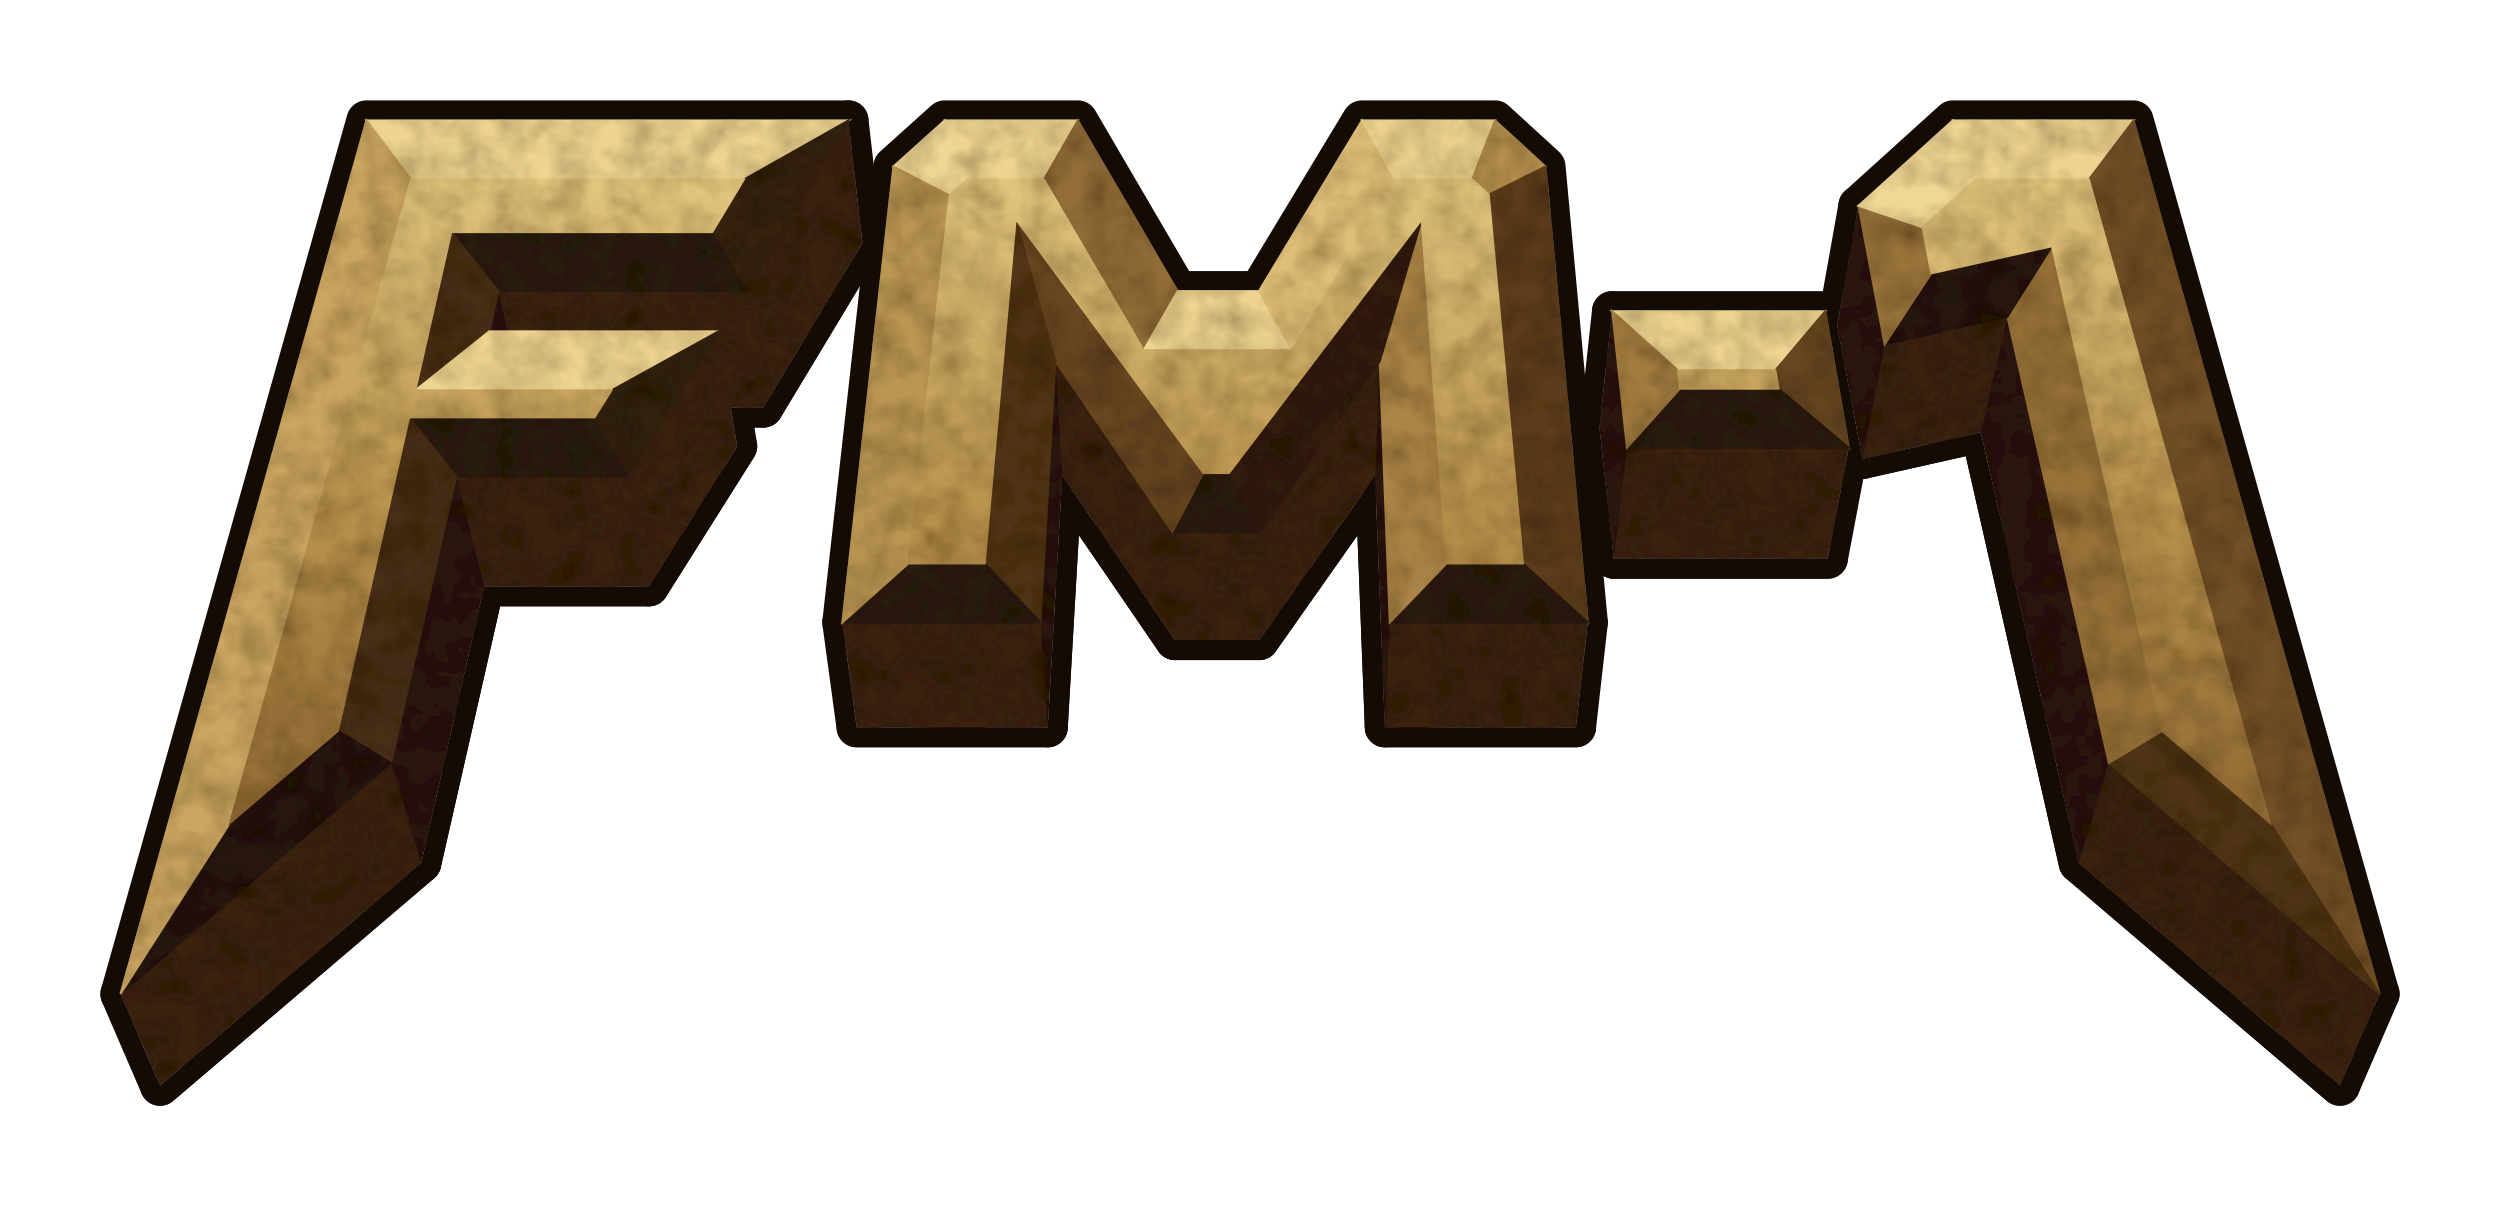
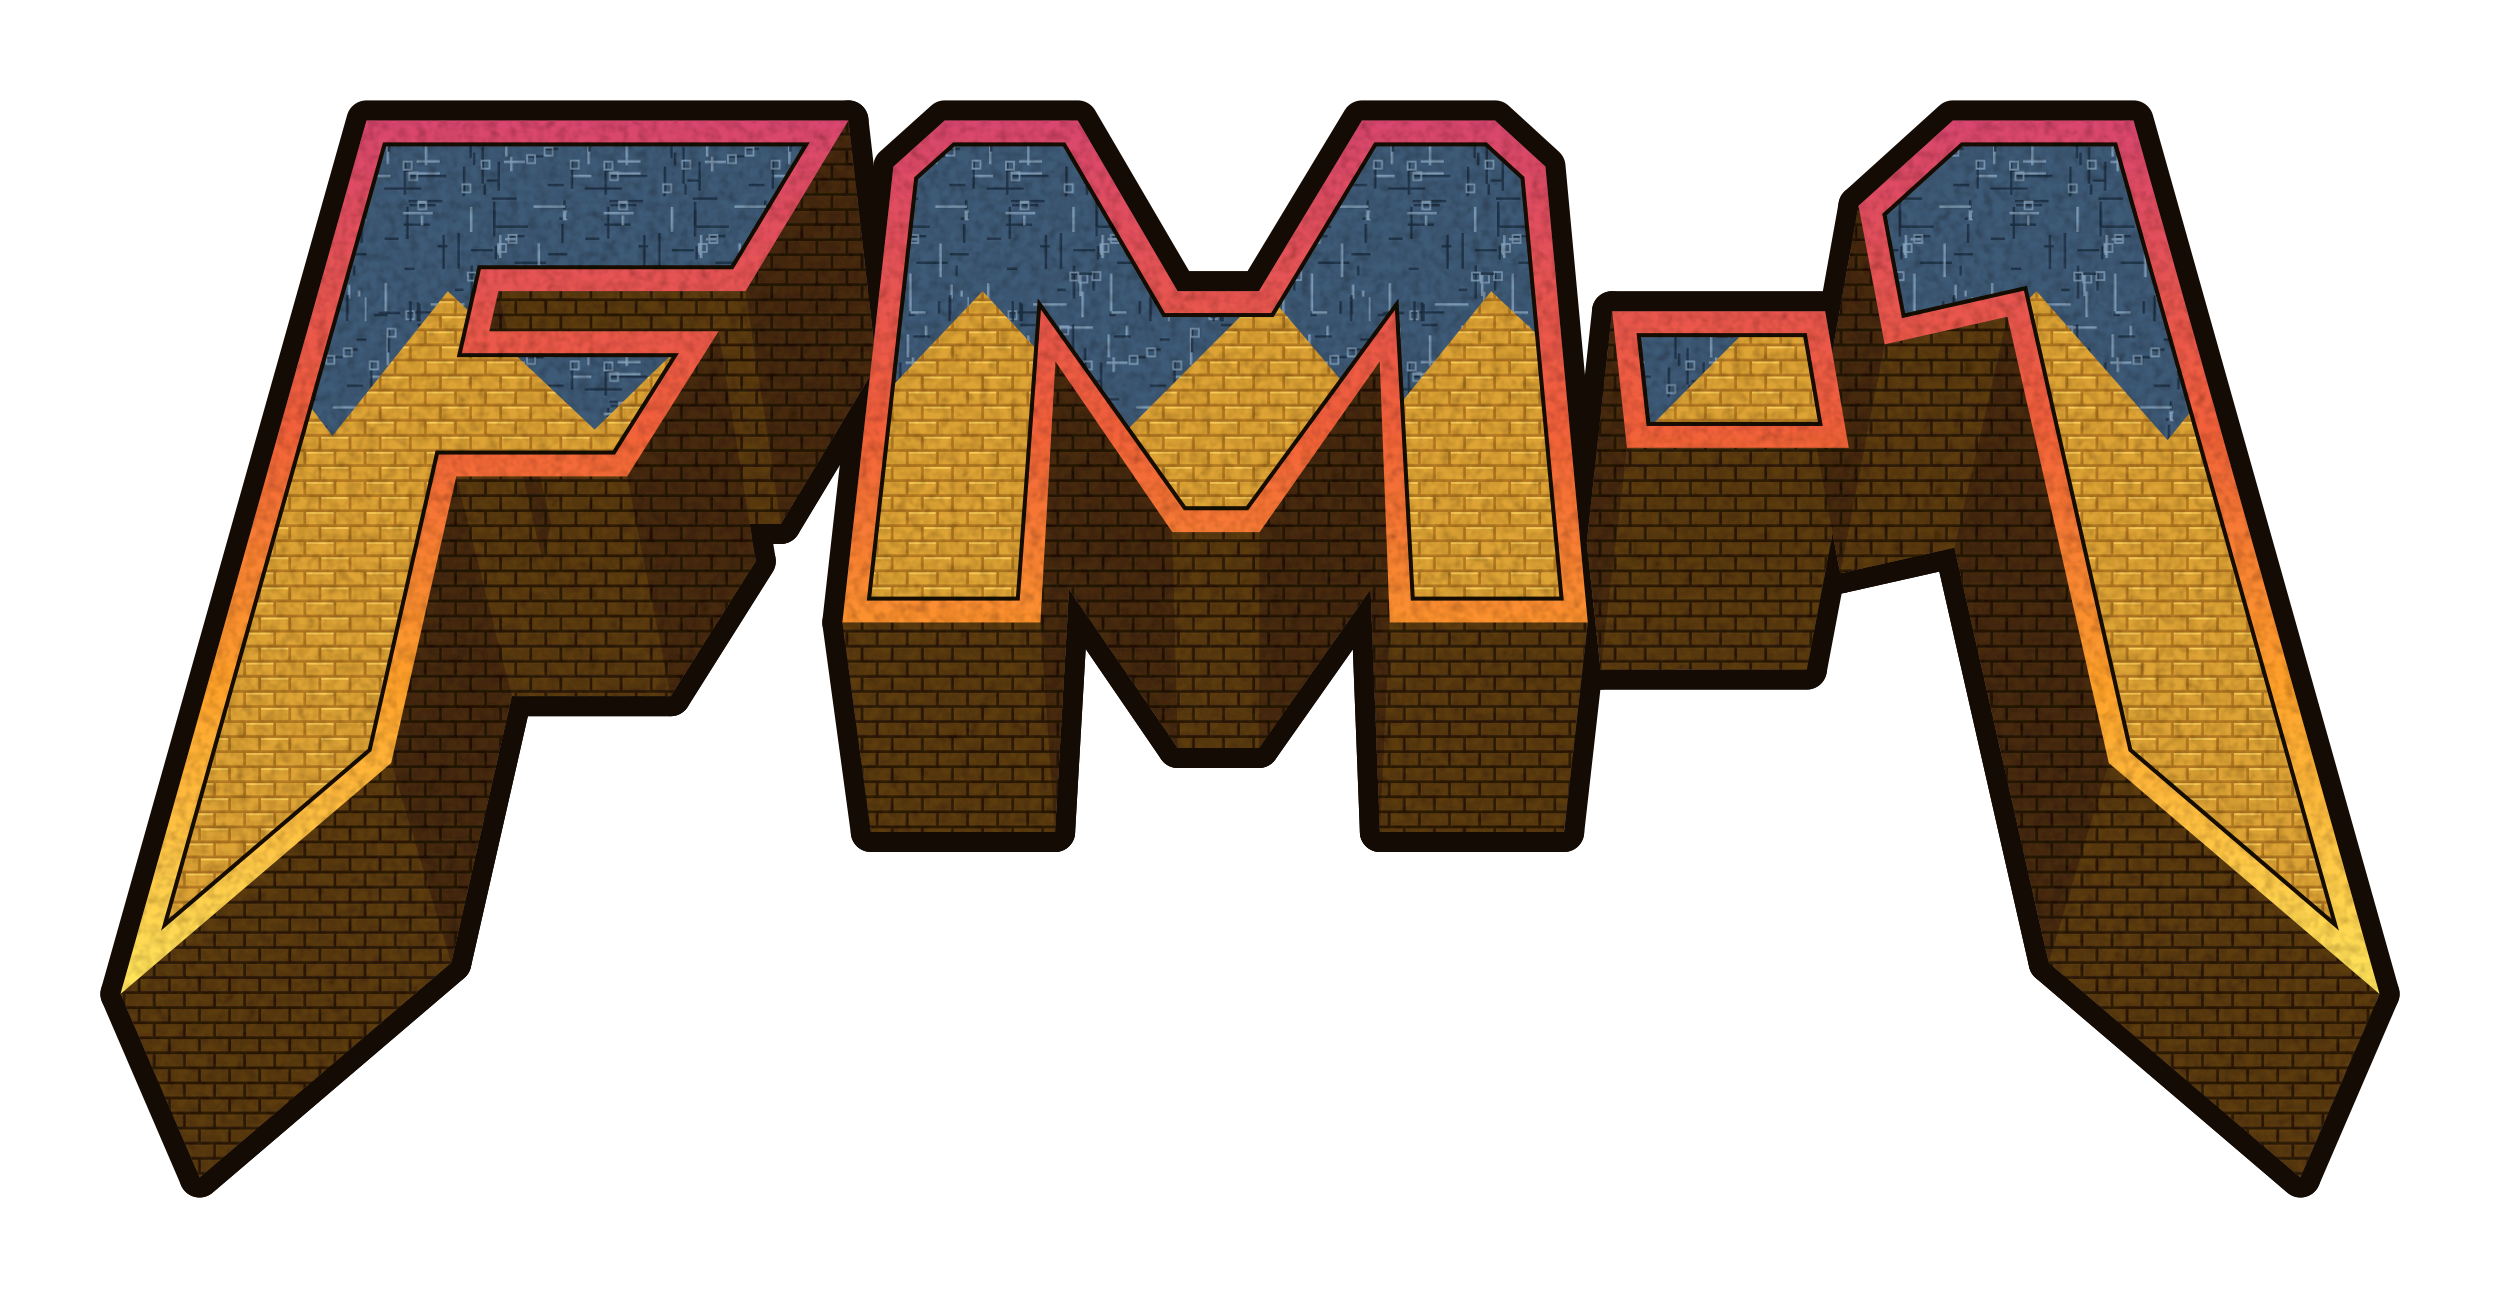
- <svg xmlns="http://www.w3.org/2000/svg" viewBox="-73.0 -24.0 498.0 240.3">
+ <svg xmlns="http://www.w3.org/2000/svg" viewBox="-73.0 -24.0 498.0 258.5">
  <defs>
-     <linearGradient id="top" gradientUnits="userSpaceOnUse" x1="0" y1="0" x2="0" y2="174">
-       <stop offset="0" stop-color="#e9cf86" />
-       <stop offset="0.45" stop-color="#b8924c" />
-       <stop offset="1" stop-color="#7a5326" />
+     <linearGradient id="rim" gradientUnits="userSpaceOnUse" x1="0" y1="0" x2="0" y2="174">
+       <stop offset="0" stop-color="#d9466f" />
+       <stop offset="0.35" stop-color="#f2603a" />
+       <stop offset="0.65" stop-color="#ffa22b" />
+       <stop offset="1" stop-color="#ffe65c" />
    </linearGradient>
+     <clipPath id="sky">
+       <path d="M-59.00,-400.00L-59.00,60.74L-28.71,34.00L-6.78,62.84L16.20,34.00L45.45,61.58L73.65,34.00L97.67,60.32L122.73,34.00L149.89,63.26L179.13,34.00L202.11,61.16L224.04,34.00L254.33,62.42L282.53,34.00L306.55,60.74L332.67,34.00L358.78,63.68L382.80,34.00L411.00,61.16L411.00,-400.00Z" />
+     </clipPath>
+     <pattern id="steel" patternUnits="userSpaceOnUse" width="40" height="40">
+       <rect width="40" height="40" fill="#3e5a77" />
+       <rect x="18.1" y="22.4" width=".5" height="7.1" fill="#1f3044" fill-opacity=".8" />
+       <rect x="7.4" y="20.5" width="5.2" height=".5" fill="#1f3044" fill-opacity=".8" />
+       <rect x="3.6" y="32.4" width=".5" height="5.6" fill="#86a3bd" fill-opacity=".8" />
+       <rect x="26.2" y="24.6" width=".5" height="2.2" fill="#86a3bd" fill-opacity=".8" />
+       <rect x="26.2" y="24.6" width="1.6" height="1.6" fill="none" stroke="#86a3bd" stroke-width=".35" stroke-opacity=".8" />
+       <rect x="7.6" y="9.7" width="1.4" height=".5" fill="#1f3044" fill-opacity=".8" />
+       <rect x="20.8" y="25.6" width="4.4" height=".5" fill="#1f3044" fill-opacity=".8" />
+       <rect x="39.9" y="39.8" width="6.6" height=".5" fill="#1f3044" fill-opacity=".8" />
+       <rect x="11.6" y="2.8" width=".5" height="6.1" fill="#86a3bd" fill-opacity=".8" />
+       <rect x="38.3" y="33.9" width=".5" height="1.2" fill="#86a3bd" fill-opacity=".8" />
+       <rect x="39.2" y="15.9" width=".5" height="1.7" fill="#1f3044" fill-opacity=".8" />
+       <rect x="3.5" y="13.3" width="7.4" height=".5" fill="#1f3044" fill-opacity=".8" />
+       <rect x="4.0" y="2.4" width=".5" height="6.3" fill="#86a3bd" fill-opacity=".8" />
+       <rect x="7.6" y="29.3" width="2.0" height=".5" fill="#1f3044" fill-opacity=".8" />
+       <rect x="8.5" y="10.8" width="7.4" height=".5" fill="#1f3044" fill-opacity=".8" />
+       <rect x="8.4" y="15.8" width="6.7" height=".5" fill="#1f3044" fill-opacity=".8" />
+       <rect x="8.5" y="10.3" width="6.1" height=".5" fill="#86a3bd" fill-opacity=".8" />
+       <rect x="8.5" y="10.3" width="1.6" height="1.6" fill="none" stroke="#86a3bd" stroke-width=".35" stroke-opacity=".8" />
+       <rect x="3.6" y="23.3" width="2.8" height=".5" fill="#1f3044" fill-opacity=".8" />
+       <rect x="38.4" y="19.3" width="4.9" height=".5" fill="#1f3044" fill-opacity=".8" />
+       <rect x="36.3" y="32.7" width=".5" height="2.8" fill="#86a3bd" fill-opacity=".8" />
+       <rect x="7.9" y="38.0" width="6.8" height=".5" fill="#1f3044" fill-opacity=".8" />
+       <rect x="7.9" y="38.0" width="1.6" height="1.6" fill="none" stroke="#86a3bd" stroke-width=".35" stroke-opacity=".8" />
+       <rect x="1.5" y="38.5" width="2.7" height=".5" fill="#1f3044" fill-opacity=".8" />
+       <rect x="23.9" y="11.7" width="2.3" height=".5" fill="#1f3044" fill-opacity=".8" />
+       <rect x="22.4" y="34.1" width=".5" height="5.1" fill="#86a3bd" fill-opacity=".8" />
+       <rect x="0.7" y="10.8" width="4.1" height=".5" fill="#86a3bd" fill-opacity=".8" />
+       <rect x="22.9" y="5.3" width=".5" height="3.5" fill="#1f3044" fill-opacity=".8" />
+       <rect x="27.6" y="23.4" width="2.1" height=".5" fill="#86a3bd" fill-opacity=".8" />
+       <rect x="28.0" y="38.5" width="1.3" height=".5" fill="#1f3044" fill-opacity=".8" />
+       <rect x="12.8" y="40.0" width=".5" height="1.7" fill="#1f3044" fill-opacity=".8" />
+       <rect x="29.5" y="28.1" width="6.3" height=".5" fill="#1f3044" fill-opacity=".8" />
+       <rect x="36.0" y="34.8" width=".5" height="3.9" fill="#1f3044" fill-opacity=".8" />
+       <rect x="25.0" y="15.3" width="4.9" height=".5" fill="#1f3044" fill-opacity=".8" />
+       <rect x="39.7" y="35.2" width=".5" height="5.9" fill="#86a3bd" fill-opacity=".8" />
+       <rect x="17.6" y="33.5" width="1.7" height=".5" fill="#1f3044" fill-opacity=".8" />
+       <rect x="19.2" y="9.2" width=".5" height="5.7" fill="#1f3044" fill-opacity=".8" />
+       <rect x="10.2" y="0.5" width="3.1" height=".5" fill="#1f3044" fill-opacity=".8" />
+       <rect x="36.2" y="26.4" width="4.0" height=".5" fill="#1f3044" fill-opacity=".8" />
+       <rect x="7.9" y="17.2" width=".5" height="6.4" fill="#1f3044" fill-opacity=".8" />
+       <rect x="23.3" y="12.7" width=".5" height="2.1" fill="#1f3044" fill-opacity=".8" />
+       <rect x="28.4" y="38.0" width="3.0" height=".5" fill="#86a3bd" fill-opacity=".8" />
+       <rect x="8.6" y="16.6" width="5.2" height=".5" fill="#1f3044" fill-opacity=".8" />
+       <rect x="39.3" y="18.1" width=".5" height="1.7" fill="#86a3bd" fill-opacity=".8" />
+       <rect x="39.3" y="18.1" width="1.6" height="1.6" fill="none" stroke="#86a3bd" stroke-width=".35" stroke-opacity=".8" />
+       <rect x="28.3" y="22.8" width="3.2" height=".5" fill="#1f3044" fill-opacity=".8" />
+       <rect x="28.3" y="22.8" width="1.6" height="1.6" fill="none" stroke="#86a3bd" stroke-width=".35" stroke-opacity=".8" />
+       <rect x="18.2" y="1.0" width="6.5" height=".5" fill="#86a3bd" fill-opacity=".8" />
+       <rect x="18.2" y="1.0" width="1.6" height="1.6" fill="none" stroke="#86a3bd" stroke-width=".35" stroke-opacity=".8" />
+       <rect x="25.2" y="17.9" width=".5" height="5.2" fill="#1f3044" fill-opacity=".8" />
+       <rect x="27.4" y="8.0" width="4.2" height=".5" fill="#86a3bd" fill-opacity=".8" />
+       <rect x="28.6" y="7.2" width=".5" height="2.9" fill="#86a3bd" fill-opacity=".8" />
+       <rect x="24.6" y="30.2" width=".5" height="3.7" fill="#1f3044" fill-opacity=".8" />
+       <rect x="24.6" y="30.2" width="1.6" height="1.6" fill="none" stroke="#86a3bd" stroke-width=".35" stroke-opacity=".8" />
+       <rect x="37.3" y="28.9" width=".5" height="2.0" fill="#1f3044" fill-opacity=".8" />
+       <rect x="15.1" y="22.8" width=".5" height="6.8" fill="#1f3044" fill-opacity=".8" />
+       <rect x="26.1" y="8.2" width=".5" height="5.8" fill="#1f3044" fill-opacity=".8" />
+       <rect x="8.5" y="36.0" width=".5" height="7.5" fill="#1f3044" fill-opacity=".8" />
+       <rect x="12.8" y="36.4" width="6.7" height=".5" fill="#86a3bd" fill-opacity=".8" />
+       <rect x="22.0" y="30.7" width=".5" height="4.3" fill="#86a3bd" fill-opacity=".8" />
+       <rect x="22.0" y="30.7" width="1.6" height="1.6" fill="none" stroke="#86a3bd" stroke-width=".35" stroke-opacity=".8" />
+       <rect x="32.0" y="6.9" width="3.3" height=".5" fill="#1f3044" fill-opacity=".8" />
+       <rect x="32.0" y="6.9" width="1.6" height="1.6" fill="none" stroke="#86a3bd" stroke-width=".35" stroke-opacity=".8" />
+       <rect x="20.7" y="28.9" width=".5" height="6.6" fill="#1f3044" fill-opacity=".8" />
+       <rect x="38.0" y="3.4" width="2.6" height=".5" fill="#1f3044" fill-opacity=".8" />
+       <rect x="25.6" y="20.9" width="6.6" height=".5" fill="#1f3044" fill-opacity=".8" />
+       <rect x="33.8" y="36.0" width=".5" height="2.5" fill="#1f3044" fill-opacity=".8" />
+       <rect x="22.9" y="8.0" width=".5" height="4.6" fill="#1f3044" fill-opacity=".8" />
+       <rect x="22.9" y="8.0" width="1.6" height="1.6" fill="none" stroke="#86a3bd" stroke-width=".35" stroke-opacity=".8" />
+       <rect x="38.8" y="20.6" width=".5" height="3.8" fill="#1f3044" fill-opacity=".8" />
+       <rect x="27.6" y="2.6" width=".5" height="4.6" fill="#86a3bd" fill-opacity=".8" />
+       <rect x="10.8" y="18.9" width=".5" height="2.0" fill="#86a3bd" fill-opacity=".8" />
+       <rect x="19.1" y="12.7" width=".5" height="2.4" fill="#1f3044" fill-opacity=".8" />
+       <rect x="19.1" y="12.7" width="1.6" height="1.6" fill="none" stroke="#86a3bd" stroke-width=".35" stroke-opacity=".8" />
+       <rect x="31.2" y="0.9" width=".5" height="2.4" fill="#86a3bd" fill-opacity=".8" />
+       <rect x="14.2" y="24.8" width="1.9" height=".5" fill="#1f3044" fill-opacity=".8" />
+       <rect x="10.0" y="7.9" width="4.6" height=".5" fill="#86a3bd" fill-opacity=".8" />
+       <rect x="21.2" y="6.4" width=".5" height="2.5" fill="#1f3044" fill-opacity=".8" />
+       <rect x="34.1" y="24.5" width=".5" height="6.7" fill="#86a3bd" fill-opacity=".8" />
+       <rect x="36.1" y="12.6" width="3.2" height=".5" fill="#1f3044" fill-opacity=".8" />
+       <rect x="35.5" y="5.4" width="2.7" height=".5" fill="#1f3044" fill-opacity=".8" />
+       <rect x="35.5" y="5.4" width="1.6" height="1.6" fill="none" stroke="#86a3bd" stroke-width=".35" stroke-opacity=".8" />
+       <rect x="33.3" y="16.9" width="6.3" height=".5" fill="#86a3bd" fill-opacity=".8" />
+       <rect x="0.7" y="8.0" width=".5" height="5.6" fill="#1f3044" fill-opacity=".8" />
+       <rect x="0.7" y="8.0" width="1.6" height="1.6" fill="none" stroke="#86a3bd" stroke-width=".35" stroke-opacity=".8" />
+       <rect x="20.2" y="30.3" width="4.4" height=".5" fill="#1f3044" fill-opacity=".8" />
+       <rect x="20.2" y="30.3" width="1.6" height="1.6" fill="none" stroke="#86a3bd" stroke-width=".35" stroke-opacity=".8" />
+       <rect x="4.2" y="1.5" width=".5" height="4.7" fill="#1f3044" fill-opacity=".8" />
+       <rect x="4.2" y="1.5" width="1.6" height="1.6" fill="none" stroke="#86a3bd" stroke-width=".35" stroke-opacity=".8" />
+       <rect x="7.4" y="8.2" width=".5" height="6.6" fill="#1f3044" fill-opacity=".8" />
+       <rect x="7.4" y="8.2" width="1.6" height="1.6" fill="none" stroke="#86a3bd" stroke-width=".35" stroke-opacity=".8" />
+       <rect x="2.5" y="38.1" width="4.2" height=".5" fill="#1f3044" fill-opacity=".8" />
+       <rect x="20.6" y="17.2" width=".5" height="5.0" fill="#86a3bd" fill-opacity=".8" />
+       <rect x="7.3" y="18.2" width="5.9" height=".5" fill="#86a3bd" fill-opacity=".8" />
+       <rect x="20.5" y="0.6" width=".5" height="6.9" fill="#1f3044" fill-opacity=".8" />
+       <rect x="25.2" y="16.2" width=".5" height="5.0" fill="#1f3044" fill-opacity=".8" />
+       <rect x="10.3" y="36.5" width=".5" height="6.0" fill="#1f3044" fill-opacity=".8" />
+       <rect x="35.9" y="35.2" width=".5" height="5.6" fill="#1f3044" fill-opacity=".8" />
+       <rect x="28.9" y="2.8" width="3.4" height=".5" fill="#1f3044" fill-opacity=".8" />
+       <rect x="25.5" y="25.0" width=".5" height="2.7" fill="#1f3044" fill-opacity=".8" />
+       <rect x="26.4" y="22.8" width=".5" height="4.6" fill="#86a3bd" fill-opacity=".8" />
+       <rect x="28.1" y="30.5" width=".5" height="7.5" fill="#86a3bd" fill-opacity=".8" />
+       <rect x="10.3" y="16.1" width="1.5" height=".5" fill="#86a3bd" fill-opacity=".8" />
+       <rect x="10.3" y="16.1" width="1.6" height="1.6" fill="none" stroke="#86a3bd" stroke-width=".35" stroke-opacity=".8" />
+       <rect x="10.0" y="36.2" width=".5" height="4.7" fill="#1f3044" fill-opacity=".8" />
+     </pattern>
+     <pattern id="gold" patternUnits="userSpaceOnUse" width="12" height="6">
+       <rect width="12" height="6" fill="#b47a24" />
+       <rect x="0" y="0" width="5.45" height="2.45" fill="#dda334" />
+       <rect x="6.0" y="0" width="5.45" height="2.45" fill="#dda334" />
+       <rect x="-3.0" y="3.0" width="5.45" height="2.45" fill="#dda334" />
+       <rect x="3.0" y="3.0" width="5.45" height="2.45" fill="#dda334" />
+       <rect x="9.0" y="3.0" width="5.45" height="2.45" fill="#dda334" />
+       <rect x="0" y="0" width="5.45" height=".4" fill="#f3c552" />
+       <rect x="3.0" y="3.0" width="5.45" height=".4" fill="#f3c552" />
+     </pattern>
+     <pattern id="side" patternUnits="userSpaceOnUse" width="12" height="6">
+       <rect width="12" height="6" fill="#2f1c06" />
+       <rect x="0" y="0" width="5.45" height="2.45" fill="#5b3a10" />
+       <rect x="6.0" y="0" width="5.45" height="2.45" fill="#5b3a10" />
+       <rect x="-3.0" y="3.0" width="5.45" height="2.45" fill="#5b3a10" />
+       <rect x="3.0" y="3.0" width="5.45" height="2.45" fill="#5b3a10" />
+       <rect x="9.0" y="3.0" width="5.45" height="2.45" fill="#5b3a10" />
+       <rect x="0" y="0" width="5.45" height=".4" fill="#5b3a10" />
+       <rect x="3.0" y="3.0" width="5.45" height=".4" fill="#5b3a10" />
+     </pattern>
    <filter id="grain" x="-5%" y="-5%" width="110%" height="110%">
-       <feTurbulence type="fractalNoise" baseFrequency="0.16" numOctaves="3" seed="3" />
-       <feColorMatrix values="0 0 0 0 .45  0 0 0 0 .4  0 0 0 0 .35  .7 .7 .7 0 -.78" />
+       <feTurbulence type="fractalNoise" baseFrequency=".5" numOctaves="2" seed="5" />
+       <feColorMatrix values="0 0 0 0 .3  0 0 0 0 .25  0 0 0 0 .2  .6 .6 .6 0 -.75" />
      <feComposite in2="SourceAlpha" operator="in" result="n" />
      <feBlend in="SourceGraphic" in2="n" mode="multiply" />
    </filter>
  </defs>
  <g fill="#140b05" stroke="#140b05" stroke-width="8" stroke-linejoin="round">
    <path d="M0.00,0.00L96.00,0.00L75.52,34.00L26.28,34.00L24.46,42.00L70.13,42.00L51.92,70.90L17.89,70.90L4.92,128.00L-49.00,174.00Z" />
-     <path d="M6.16,24.36L98.80,24.36L79.03,57.17L31.52,57.17L29.76,64.89L73.84,64.89L56.26,92.78L23.43,92.78L10.91,147.88L-41.12,192.27Z" />
-     <path d="M96.00,0.00L75.52,34.00L79.03,57.17L98.80,24.36Z" />
-     <path d="M75.52,34.00L26.28,34.00L31.52,57.17L79.03,57.17Z" />
-     <path d="M26.28,34.00L24.46,42.00L29.76,64.89L31.52,57.17Z" />
-     <path d="M70.13,42.00L51.92,70.90L56.26,92.78L73.84,64.89Z" />
-     <path d="M51.92,70.90L17.89,70.90L23.43,92.78L56.26,92.78Z" />
-     <path d="M17.89,70.90L4.92,128.00L10.91,147.88L23.43,92.78Z" />
-     <path d="M4.92,128.00L-49.00,174.00L-41.12,192.27L10.91,147.88Z" />
+     <path d="M12.32,48.72L101.60,48.72L82.55,80.34L36.76,80.34L35.07,87.78L77.54,87.78L60.60,114.66L28.96,114.66L16.89,167.76L-33.25,210.54Z" />
+     <path d="M96.00,0.00L75.52,34.00L82.55,80.34L101.60,48.72Z" />
+     <path d="M75.52,34.00L26.28,34.00L36.76,80.34L82.55,80.34Z" />
+     <path d="M26.28,34.00L24.46,42.00L35.07,87.78L36.76,80.34Z" />
+     <path d="M70.13,42.00L51.92,70.90L60.60,114.66L77.54,87.78Z" />
+     <path d="M51.92,70.90L17.89,70.90L28.96,114.66L60.60,114.66Z" />
+     <path d="M17.89,70.90L4.92,128.00L16.89,167.76L28.96,114.66Z" />
+     <path d="M4.92,128.00L-49.00,174.00L-33.25,210.54L16.89,167.76Z" />
    <path d="M104.97,9.18L115.18,0.00L141.70,0.00L161.58,34.00L177.77,34.00L198.30,0.00L224.82,0.00L234.85,9.18L243.28,100.00L203.84,100.00L201.84,48.00L177.90,82.00L160.53,82.00L137.24,48.00L134.24,100.00L94.80,100.00Z" />
-     <path d="M107.46,33.22L117.31,24.36L142.90,24.36L162.08,57.17L177.71,57.17L197.52,24.36L223.11,24.36L232.79,33.22L240.93,120.86L202.87,120.86L200.94,70.68L177.83,103.49L161.07,103.49L138.59,70.68L135.70,120.86L97.64,120.86Z" />
-     <path d="M243.28,100.00L203.84,100.00L202.87,120.86L240.93,120.86Z" />
-     <path d="M203.84,100.00L201.84,48.00L200.94,70.68L202.87,120.86Z" />
-     <path d="M201.84,48.00L177.90,82.00L177.83,103.49L200.94,70.68Z" />
-     <path d="M177.90,82.00L160.53,82.00L161.07,103.49L177.83,103.49Z" />
-     <path d="M160.53,82.00L137.24,48.00L138.59,70.68L161.07,103.49Z" />
-     <path d="M137.24,48.00L134.24,100.00L135.70,120.86L138.59,70.68Z" />
-     <path d="M134.24,100.00L94.80,100.00L97.64,120.86L135.70,120.86Z" />
+     <path d="M109.94,57.26L119.44,48.72L144.10,48.72L162.59,80.34L177.65,80.34L196.74,48.72L221.40,48.72L230.73,57.26L238.57,141.72L201.89,141.72L200.03,93.36L177.77,124.98L161.61,124.98L139.95,93.36L137.16,141.72L100.48,141.72Z" />
+     <path d="M243.28,100.00L203.84,100.00L201.89,141.72L238.57,141.72Z" />
+     <path d="M203.84,100.00L201.84,48.00L200.03,93.36L201.89,141.72Z" />
+     <path d="M201.84,48.00L177.90,82.00L177.77,124.98L200.03,93.36Z" />
+     <path d="M177.90,82.00L160.53,82.00L161.61,124.98L177.77,124.98Z" />
+     <path d="M160.53,82.00L137.24,48.00L139.95,93.36L161.61,124.98Z" />
+     <path d="M137.24,48.00L134.24,100.00L137.16,141.72L139.95,93.36Z" />
+     <path d="M134.24,100.00L94.80,100.00L100.48,141.72L137.16,141.72Z" />
    <path d="M248.13,38.00L290.57,38.00L295.27,65.20L251.09,65.20Z" />
-     <path d="M245.61,61.03L286.56,61.03L291.09,87.28L248.47,87.28Z" />
-     <path d="M295.27,65.20L251.09,65.20L248.47,87.28L291.09,87.28Z" />
-     <path d="M251.09,65.20L248.13,38.00L245.61,61.03L248.47,87.28Z" />
+     <path d="M243.08,84.06L282.55,84.06L286.92,109.36L245.84,109.36Z" />
+     <path d="M295.27,65.20L251.09,65.20L245.84,109.36L286.92,109.36Z" />
+     <path d="M251.09,65.20L248.13,38.00L243.08,84.06L245.84,109.36Z" />
    <path d="M316.00,0.00L352.00,0.00L401.00,174.00L347.08,128.00L326.88,39.10L302.42,44.60L297.21,17.00Z" />
-     <path d="M311.10,24.36L345.84,24.36L393.12,192.27L341.09,147.88L321.60,62.09L298.00,67.40L292.97,40.77Z" />
-     <path d="M401.00,174.00L347.08,128.00L341.09,147.88L393.12,192.27Z" />
-     <path d="M347.08,128.00L326.88,39.10L321.60,62.09L341.09,147.88Z" />
-     <path d="M326.88,39.10L302.42,44.60L298.00,67.40L321.60,62.09Z" />
-     <path d="M302.42,44.60L297.21,17.00L292.97,40.77L298.00,67.40Z" />
+     <path d="M306.20,48.72L339.68,48.72L385.25,210.54L335.11,167.76L316.32,85.08L293.57,90.20L288.72,64.53Z" />
+     <path d="M401.00,174.00L347.08,128.00L335.11,167.76L385.25,210.54Z" />
+     <path d="M347.08,128.00L326.88,39.10L316.32,85.08L335.11,167.76Z" />
+     <path d="M326.88,39.10L302.42,44.60L293.57,90.20L316.32,85.08Z" />
+     <path d="M302.42,44.60L297.21,17.00L288.72,64.53L293.57,90.20Z" />
  </g>
  <g filter="url(#grain)">
-     <path d="M6.16,24.36L98.80,24.36L79.03,57.17L31.52,57.17L29.76,64.89L73.84,64.89L56.26,92.78L23.43,92.78L10.91,147.88L-41.12,192.27Z" fill="#2a180b" />
-     <path d="M96.00,0.00L75.52,34.00L79.03,57.17L98.80,24.36Z" fill="#3b2310" />
-     <path d="M75.52,34.00L26.28,34.00L31.52,57.17L79.03,57.17Z" fill="#3b2310" />
-     <path d="M26.28,34.00L24.46,42.00L29.76,64.89L31.52,57.17Z" fill="#2a180b" />
-     <path d="M70.13,42.00L51.92,70.90L56.26,92.78L73.84,64.89Z" fill="#3b2310" />
-     <path d="M51.92,70.90L17.89,70.90L23.43,92.78L56.26,92.78Z" fill="#3b2310" />
-     <path d="M17.89,70.90L4.92,128.00L10.91,147.88L23.43,92.78Z" fill="#2a180b" />
-     <path d="M4.92,128.00L-49.00,174.00L-41.12,192.27L10.91,147.88Z" fill="#3b2310" />
-     <path d="M0.00,0.00L96.00,0.00L75.54,11.56L8.75,11.56Z" fill="#edd491" stroke="#edd491" stroke-width=".4" />
-     <path d="M96.00,0.00L75.52,34.00L68.98,22.44L75.54,11.56Z" fill="#34200f" stroke="#34200f" stroke-width=".4" />
-     <path d="M75.52,34.00L26.28,34.00L17.05,22.44L68.98,22.44Z" fill="#2a1a0c" stroke="#2a1a0c" stroke-width=".4" />
-     <path d="M26.28,34.00L24.46,42.00L9.98,53.56L17.05,22.44Z" fill="#462d15" stroke="#462d15" stroke-width=".4" />
-     <path d="M24.46,42.00L70.13,42.00L49.18,53.56L9.98,53.56Z" fill="#edd491" stroke="#edd491" stroke-width=".4" />
-     <path d="M70.13,42.00L51.92,70.90L45.54,59.34L49.18,53.56Z" fill="#33200f" stroke="#33200f" stroke-width=".4" />
-     <path d="M51.92,70.90L17.89,70.90L8.66,59.34L45.54,59.34Z" fill="#2a1a0c" stroke="#2a1a0c" stroke-width=".4" />
-     <path d="M17.89,70.90L4.92,128.00L-5.50,121.70L8.66,59.34Z" fill="#462d15" stroke="#462d15" stroke-width=".4" />
-     <path d="M4.92,128.00L-49.00,174.00L-27.56,140.51L-5.50,121.70Z" fill="#28180b" stroke="#28180b" stroke-width=".4" />
-     <path d="M-49.00,174.00L0.00,0.00L8.75,11.56L-27.56,140.51Z" fill="#caa660" stroke="#caa660" stroke-width=".4" />
-     <path d="M8.75,11.56L75.54,11.56L68.98,22.44L17.05,22.44L9.98,53.56L49.18,53.56L45.54,59.34L8.66,59.34L-5.50,121.70L-27.56,140.51Z" fill="url(#top)" />
-     <path d="M107.46,33.22L117.31,24.36L142.90,24.36L162.08,57.17L177.71,57.17L197.52,24.36L223.11,24.36L232.79,33.22L240.93,120.86L202.87,120.86L200.94,70.68L177.83,103.49L161.07,103.49L138.59,70.68L135.70,120.86L97.64,120.86Z" fill="#2a180b" />
-     <path d="M243.28,100.00L203.84,100.00L202.87,120.86L240.93,120.86Z" fill="#3b2310" />
-     <path d="M203.84,100.00L201.84,48.00L200.94,70.68L202.87,120.86Z" fill="#2a180b" />
-     <path d="M201.84,48.00L177.90,82.00L177.83,103.49L200.94,70.68Z" fill="#3b2310" />
-     <path d="M177.90,82.00L160.53,82.00L161.07,103.49L177.83,103.49Z" fill="#3b2310" />
-     <path d="M160.53,82.00L137.24,48.00L138.59,70.68L161.07,103.49Z" fill="#3b2310" />
-     <path d="M137.24,48.00L134.24,100.00L135.70,120.86L138.59,70.68Z" fill="#2a180b" />
-     <path d="M134.24,100.00L94.80,100.00L97.64,120.86L135.70,120.86Z" fill="#3b2310" />
-     <path d="M104.97,9.18L115.18,0.00L119.61,11.56L115.97,14.84Z" fill="#efd795" stroke="#efd795" stroke-width=".4" />
-     <path d="M115.18,0.00L141.70,0.00L135.07,11.56L119.61,11.56Z" fill="#edd491" stroke="#edd491" stroke-width=".4" />
-     <path d="M141.70,0.00L161.58,34.00L154.94,45.56L135.07,11.56Z" fill="#926d37" stroke="#926d37" stroke-width=".4" />
-     <path d="M161.58,34.00L177.77,34.00L184.30,45.56L154.94,45.56Z" fill="#edd491" stroke="#edd491" stroke-width=".4" />
-     <path d="M177.77,34.00L198.30,0.00L204.82,11.56L184.30,45.56Z" fill="#dfbf77" stroke="#dfbf77" stroke-width=".4" />
-     <path d="M198.30,0.00L224.82,0.00L220.33,11.56L204.82,11.56Z" fill="#edd491" stroke="#edd491" stroke-width=".4" />
-     <path d="M224.82,0.00L234.85,9.18L223.75,14.69L220.33,11.56Z" fill="#b48f4e" stroke="#b48f4e" stroke-width=".4" />
-     <path d="M234.85,9.18L243.28,100.00L230.60,88.44L223.75,14.69Z" fill="#5d3e1c" stroke="#5d3e1c" stroke-width=".4" />
-     <path d="M243.28,100.00L203.84,100.00L214.96,88.44L230.60,88.44Z" fill="#2a1a0c" stroke="#2a1a0c" stroke-width=".4" />
-     <path d="M203.84,100.00L201.84,48.00L210.04,20.29L214.96,88.44Z" fill="#ab8547" stroke="#ab8547" stroke-width=".4" />
-     <path d="M201.84,48.00L177.90,82.00L171.90,70.44L210.04,20.29Z" fill="#311e0e" stroke="#311e0e" stroke-width=".4" />
-     <path d="M177.90,82.00L160.53,82.00L166.62,70.44L171.90,70.44Z" fill="#2a1a0c" stroke="#2a1a0c" stroke-width=".4" />
-     <path d="M160.53,82.00L137.24,48.00L129.48,20.16L166.62,70.44Z" fill="#684722" stroke="#684722" stroke-width=".4" />
-     <path d="M137.24,48.00L134.24,100.00L123.33,88.44L129.48,20.16Z" fill="#513519" stroke="#513519" stroke-width=".4" />
-     <path d="M134.24,100.00L94.80,100.00L107.73,88.44L123.33,88.44Z" fill="#2a1a0c" stroke="#2a1a0c" stroke-width=".4" />
-     <path d="M94.80,100.00L104.97,9.18L115.97,14.84L107.73,88.44Z" fill="#ba9653" stroke="#ba9653" stroke-width=".4" />
-     <path d="M115.97,14.84L119.61,11.56L135.07,11.56L154.94,45.56L184.30,45.56L204.82,11.56L220.33,11.56L223.75,14.69L230.60,88.44L214.96,88.44L210.04,20.29L171.90,70.44L166.62,70.44L129.48,20.16L123.33,88.44L107.73,88.44Z" fill="url(#top)" />
-     <path d="M245.61,61.03L286.56,61.03L291.09,87.28L248.47,87.28Z" fill="#2a180b" />
-     <path d="M295.27,65.20L251.09,65.20L248.47,87.28L291.09,87.28Z" fill="#3b2310" />
-     <path d="M251.09,65.20L248.13,38.00L245.61,61.03L248.47,87.28Z" fill="#2a180b" />
-     <path d="M248.13,38.00L290.57,38.00L280.83,49.56L261.02,49.56Z" fill="#edd491" stroke="#edd491" stroke-width=".4" />
-     <path d="M290.57,38.00L295.27,65.20L281.54,53.64L280.83,49.56Z" fill="#664621" stroke="#664621" stroke-width=".4" />
-     <path d="M295.27,65.20L251.09,65.20L261.46,53.64L281.54,53.64Z" fill="#2a1a0c" stroke="#2a1a0c" stroke-width=".4" />
-     <path d="M251.09,65.20L248.13,38.00L261.02,49.56L261.46,53.64Z" fill="#a37d41" stroke="#a37d41" stroke-width=".4" />
-     <path d="M261.02,49.56L280.83,49.56L281.54,53.64L261.46,53.64Z" fill="url(#top)" />
-     <path d="M311.10,24.36L345.84,24.36L393.12,192.27L341.09,147.88L321.60,62.09L298.00,67.40L292.97,40.77Z" fill="#2a180b" />
-     <path d="M401.00,174.00L347.08,128.00L341.09,147.88L393.12,192.27Z" fill="#3b2310" />
-     <path d="M347.08,128.00L326.88,39.10L321.60,62.09L341.09,147.88Z" fill="#2a180b" />
-     <path d="M326.88,39.10L302.42,44.60L298.00,67.40L321.60,62.09Z" fill="#3b2310" />
-     <path d="M302.42,44.60L297.21,17.00L292.97,40.77L298.00,67.40Z" fill="#2a180b" />
-     <path d="M316.00,0.00L352.00,0.00L343.25,11.56L320.45,11.56Z" fill="#edd491" stroke="#edd491" stroke-width=".4" />
-     <path d="M352.00,0.00L401.00,174.00L379.56,140.51L343.25,11.56Z" fill="#735127" stroke="#735127" stroke-width=".4" />
-     <path d="M401.00,174.00L347.08,128.00L357.50,121.70L379.56,140.51Z" fill="#503418" stroke="#503418" stroke-width=".4" />
-     <path d="M347.08,128.00L326.88,39.10L335.60,25.29L357.50,121.70Z" fill="#967139" stroke="#967139" stroke-width=".4" />
-     <path d="M326.88,39.10L302.42,44.60L311.56,30.70L335.60,25.29Z" fill="#26160a" stroke="#26160a" stroke-width=".4" />
-     <path d="M302.42,44.60L297.21,17.00L309.77,21.22L311.56,30.70Z" fill="#9a753b" stroke="#9a753b" stroke-width=".4" />
-     <path d="M297.21,17.00L316.00,0.00L320.45,11.56L309.77,21.22Z" fill="#efd794" stroke="#efd794" stroke-width=".4" />
-     <path d="M320.45,11.56L343.25,11.56L379.56,140.51L357.50,121.70L335.60,25.29L311.56,30.70L309.77,21.22Z" fill="url(#top)" />
+     <g fill="url(#side)">
+       <path d="M12.32,48.72L101.60,48.72L82.55,80.34L36.76,80.34L35.07,87.78L77.54,87.78L60.60,114.66L28.96,114.66L16.89,167.76L-33.25,210.54Z" />
+       <path d="M96.00,0.00L75.52,34.00L82.55,80.34L101.60,48.72Z" />
+       <path d="M75.52,34.00L26.28,34.00L36.76,80.34L82.55,80.34Z" />
+       <path d="M26.28,34.00L24.46,42.00L35.07,87.78L36.76,80.34Z" />
+       <path d="M70.13,42.00L51.92,70.90L60.60,114.66L77.54,87.78Z" />
+       <path d="M51.92,70.90L17.89,70.90L28.96,114.66L60.60,114.66Z" />
+       <path d="M17.89,70.90L4.92,128.00L16.89,167.76L28.96,114.66Z" />
+       <path d="M4.92,128.00L-49.00,174.00L-33.25,210.54L16.89,167.76Z" />
+       <path d="M109.94,57.26L119.44,48.72L144.10,48.72L162.59,80.34L177.65,80.34L196.74,48.72L221.40,48.72L230.73,57.26L238.57,141.72L201.89,141.72L200.03,93.36L177.77,124.98L161.61,124.98L139.95,93.36L137.16,141.72L100.48,141.72Z" />
+       <path d="M243.28,100.00L203.84,100.00L201.89,141.72L238.57,141.72Z" />
+       <path d="M203.84,100.00L201.84,48.00L200.03,93.36L201.89,141.72Z" />
+       <path d="M201.84,48.00L177.90,82.00L177.77,124.98L200.03,93.36Z" />
+       <path d="M177.90,82.00L160.53,82.00L161.61,124.98L177.77,124.98Z" />
+       <path d="M160.53,82.00L137.24,48.00L139.95,93.36L161.61,124.98Z" />
+       <path d="M137.24,48.00L134.24,100.00L137.16,141.72L139.95,93.36Z" />
+       <path d="M134.24,100.00L94.80,100.00L100.48,141.72L137.16,141.72Z" />
+       <path d="M243.08,84.06L282.55,84.06L286.92,109.36L245.84,109.36Z" />
+       <path d="M295.27,65.20L251.09,65.20L245.84,109.36L286.92,109.36Z" />
+       <path d="M251.09,65.20L248.13,38.00L243.08,84.06L245.84,109.36Z" />
+       <path d="M306.20,48.72L339.68,48.72L385.25,210.54L335.11,167.76L316.32,85.08L293.57,90.20L288.72,64.53Z" />
+       <path d="M401.00,174.00L347.08,128.00L335.11,167.76L385.25,210.54Z" />
+       <path d="M347.08,128.00L326.88,39.10L316.32,85.08L335.11,167.76Z" />
+       <path d="M326.88,39.10L302.42,44.60L293.57,90.20L316.32,85.08Z" />
+       <path d="M302.42,44.60L297.21,17.00L288.72,64.53L293.57,90.20Z" />
+     </g>
+     <path d="M96.00,0.00L75.52,34.00L82.55,80.34L101.60,48.72Z" fill="#140b05" fill-opacity="0.3" />
+     <path d="M26.28,34.00L24.46,42.00L35.07,87.78L36.76,80.34Z" fill="#140b05" fill-opacity="0.3" />
+     <path d="M70.13,42.00L51.92,70.90L60.60,114.66L77.54,87.78Z" fill="#140b05" fill-opacity="0.3" />
+     <path d="M17.89,70.90L4.92,128.00L16.89,167.76L28.96,114.66Z" fill="#140b05" fill-opacity="0.3" />
+     <path d="M203.84,100.00L201.84,48.00L200.03,93.36L201.89,141.72Z" fill="#140b05" fill-opacity="0.3" />
+     <path d="M201.84,48.00L177.90,82.00L177.77,124.98L200.03,93.36Z" fill="#140b05" fill-opacity="0.3" />
+     <path d="M160.53,82.00L137.24,48.00L139.95,93.36L161.61,124.98Z" fill="#140b05" fill-opacity="0.3" />
+     <path d="M137.24,48.00L134.24,100.00L137.16,141.72L139.95,93.36Z" fill="#140b05" fill-opacity="0.3" />
+     <path d="M251.09,65.20L248.13,38.00L243.08,84.06L245.84,109.36Z" fill="#140b05" fill-opacity="0.3" />
+     <path d="M347.08,128.00L326.88,39.10L316.32,85.08L335.11,167.76Z" fill="#140b05" fill-opacity="0.3" />
+     <path d="M302.42,44.60L297.21,17.00L288.72,64.53L293.57,90.20Z" fill="#140b05" fill-opacity="0.3" />
+     <g fill="url(#rim)">
+       <path d="M0.00,0.00L96.00,0.00L75.52,34.00L26.28,34.00L24.46,42.00L70.13,42.00L51.92,70.90L17.89,70.90L4.92,128.00L-49.00,174.00Z" />
+       <path d="M104.97,9.18L115.18,0.00L141.70,0.00L161.58,34.00L177.77,34.00L198.30,0.00L224.82,0.00L234.85,9.18L243.28,100.00L203.84,100.00L201.84,48.00L177.90,82.00L160.53,82.00L137.24,48.00L134.24,100.00L94.80,100.00Z" />
+       <path d="M248.13,38.00L290.57,38.00L295.27,65.20L251.09,65.20Z" />
+       <path d="M316.00,0.00L352.00,0.00L401.00,174.00L347.08,128.00L326.88,39.10L302.42,44.60L297.21,17.00Z" />
+     </g>
+     <g fill="url(#gold)">
+       <path d="M3.60,4.76L87.58,4.76L72.83,29.24L22.48,29.24L18.49,46.76L61.51,46.76L49.29,66.14L14.09,66.14L0.63,125.40L-40.17,160.21Z" />
+       <path d="M109.50,11.51L117.01,4.76L138.97,4.76L158.84,38.76L180.46,38.76L200.99,4.76L222.97,4.76L230.28,11.45L238.06,95.24L208.42,95.24L205.22,36.59L175.43,77.24L163.03,77.24L134.04,36.54L129.75,95.24L100.12,95.24Z" />
+       <path d="M253.44,42.76L286.56,42.76L289.61,60.44L255.36,60.44Z" />
+       <path d="M317.83,4.76L348.40,4.76L392.17,160.21L351.37,125.40L330.47,33.41L306.18,38.88L302.38,18.74Z" />
+     </g>
+     <g fill="url(#steel)" clip-path="url(#sky)">
+       <path d="M3.60,4.76L87.58,4.76L72.83,29.24L22.48,29.24L18.49,46.76L61.51,46.76L49.29,66.14L14.09,66.14L0.63,125.40L-40.17,160.21Z" />
+       <path d="M109.50,11.51L117.01,4.76L138.97,4.76L158.84,38.76L180.46,38.76L200.99,4.76L222.97,4.76L230.28,11.45L238.06,95.24L208.42,95.24L205.22,36.59L175.43,77.24L163.03,77.24L134.04,36.54L129.75,95.24L100.12,95.24Z" />
+       <path d="M253.44,42.76L286.56,42.76L289.61,60.44L255.36,60.44Z" />
+       <path d="M317.83,4.76L348.40,4.76L392.17,160.21L351.37,125.40L330.47,33.41L306.18,38.88L302.38,18.74Z" />
+     </g>
+     <g fill="none" stroke="#140b05" stroke-width="0.8">
+       <path d="M3.60,4.76L87.58,4.76L72.83,29.24L22.48,29.24L18.49,46.76L61.51,46.76L49.29,66.14L14.09,66.14L0.63,125.40L-40.17,160.21Z" />
+       <path d="M109.50,11.51L117.01,4.76L138.97,4.76L158.84,38.76L180.46,38.76L200.99,4.76L222.97,4.76L230.28,11.45L238.06,95.24L208.42,95.24L205.22,36.59L175.43,77.24L163.03,77.24L134.04,36.54L129.75,95.24L100.12,95.24Z" />
+       <path d="M253.44,42.76L286.56,42.76L289.61,60.44L255.36,60.44Z" />
+       <path d="M317.83,4.76L348.40,4.76L392.17,160.21L351.37,125.40L330.47,33.41L306.18,38.88L302.38,18.74Z" />
+     </g>
  </g>
</svg>
